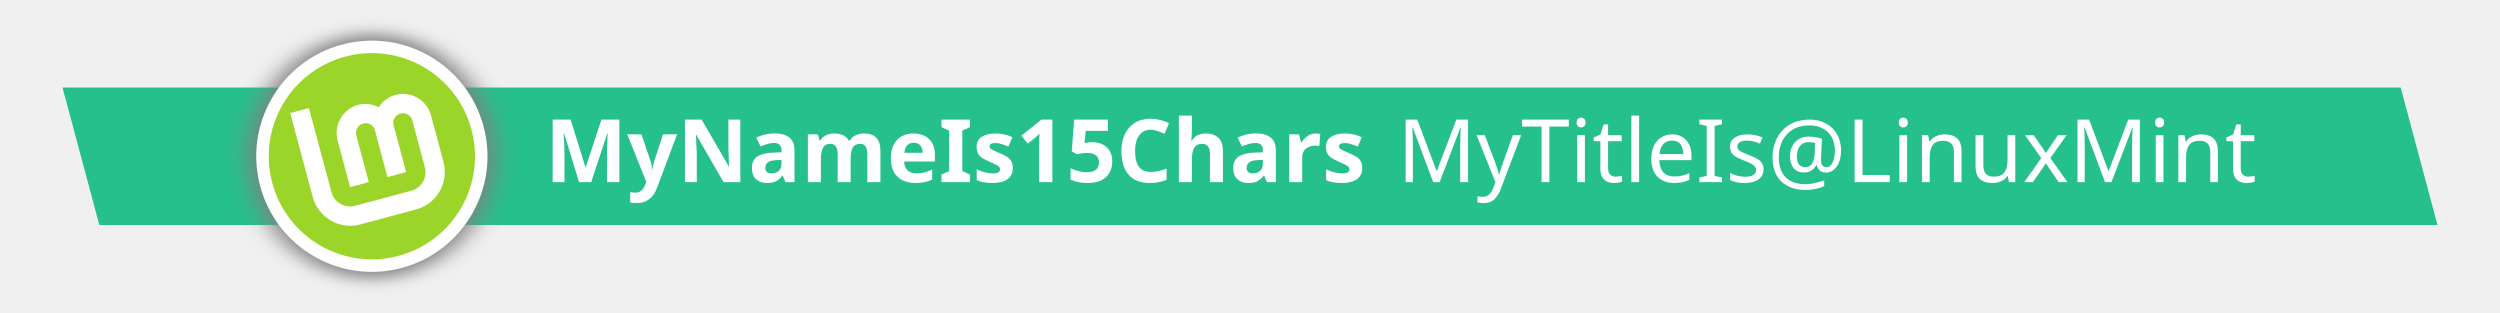
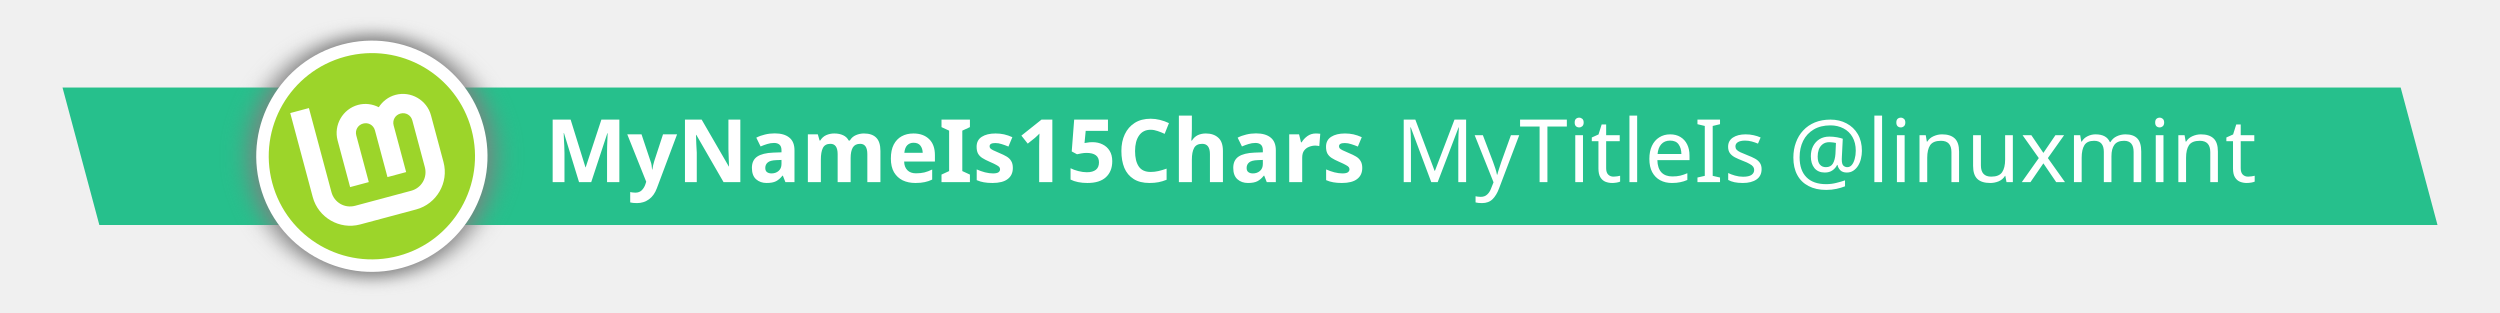
<svg xmlns="http://www.w3.org/2000/svg" width="400" height="50" viewBox="0 0 400 50" version="1.1" id="SVGRoot" xml:space="preserve">
  <defs id="defs132">
    <filter style="color-interpolation-filters:sRGB" id="filter4294" x="-0.012" y="-0.109" width="1.025" height="1.218">
      <feFlood flood-opacity="0.502" flood-color="rgb(0,0,0)" result="flood" id="feFlood4284" />
      <feComposite in="flood" in2="SourceGraphic" operator="in" result="composite1" id="feComposite4286" />
      <feGaussianBlur in="composite1" stdDeviation="2" result="blur" id="feGaussianBlur4288" />
      <feOffset dx="0" dy="0" result="offset" id="feOffset4290" />
      <feComposite in="offset" in2="offset" operator="atop" result="composite2" id="feComposite4292" />
    </filter>
    <filter style="color-interpolation-filters:sRGB" id="filter3763" x="-0.135" y="-0.135" width="1.27" height="1.27">
      <feGaussianBlur stdDeviation="1.665" id="feGaussianBlur3765" />
    </filter>
  </defs>
  <g id="layer3" style="display:inline" />
  <g id="layer1" style="display:inline">
    <path id="background-bar" style="fill:#26c08c;stroke-width:1;stroke-opacity:0.25;fill-opacity:1" d="M 10,14 H 384.105 L 390,36 H 15.895 Z" />
    <g id="logo-halo" transform="rotate(-15,59.5,25)" style="display:inline">
      <circle style="fill:#808080;fill-opacity:1;stroke:#808080;stroke-width:2;stroke-miterlimit:4;stroke-dasharray:none;stroke-opacity:1;filter:url(#filter3763)" id="circle-shadow" cx="59.5" cy="25" r="18.5" />
      <circle style="fill:#ffffff;fill-opacity:1;stroke:none;stroke-width:0;stroke-miterlimit:4;stroke-dasharray:none" id="halo" cx="59.5" cy="25" r="18.5" />
      <circle style="fill:#9cd52a;fill-opacity:1;stroke:none;stroke-width:0;stroke-miterlimit:4;stroke-dasharray:none" id="background-circle" cx="59.5" cy="25" r="16.5" />
      <path style="color:#000000;fill:#ffffff;fill-opacity:1;stroke:none;stroke-width:0;stroke-dasharray:none" d="m 48.672,14.945 v 13.922 c 0,3.399 2.789,6.188 6.188,6.188 h 9.281 c 3.399,0 6.188,-2.789 6.188,-6.188 v -7.734 c 0,-2.545 -2.096,-4.641 -4.641,-4.641 -1.189,0 -2.269,0.47 -3.094,1.217 -0.825,-0.747 -1.905,-1.217 -3.094,-1.217 -2.545,0 -4.641,2.096 -4.641,4.641 v 7.734 h 3.094 v -7.734 c 0,-0.873 0.674,-1.547 1.547,-1.547 0.873,0 1.547,0.674 1.547,1.547 v 7.734 h 3.094 v -7.734 c 0,-0.873 0.674,-1.547 1.547,-1.547 0.873,0 1.547,0.674 1.547,1.547 v 7.734 c 0,1.727 -1.367,3.094 -3.094,3.094 h -9.281 c -1.727,0 -3.094,-1.367 -3.094,-3.094 V 14.945 Z" id="Lm-path" />
    </g>
  </g>
  <g id="layer2" style="display:inline">
    <text xml:space="preserve" style="font-weight:500;font-size:14px;font-family:Ubuntu;-inkscape-font-specification:'Ubuntu Medium';opacity:1;fill:#808080;fill-opacity:1;stroke-opacity:0.25" x="87.16" y="29.137" id="name">
      <tspan id="tspan4818" x="87.16" y="29.137" style="font-style:normal;font-variant:normal;font-weight:bold;font-stretch:normal;font-family:Ubuntu;-inkscape-font-specification:'Ubuntu Bold';fill:#ffffff;fill-opacity:1">MyNameIs15Chars</tspan>
    </text>
    <text xml:space="preserve" style="font-style:normal;font-variant:normal;font-weight:bold;font-stretch:normal;font-size:14px;font-family:Ubuntu;-inkscape-font-specification:'Ubuntu Bold';opacity:1;fill:#ffffff;fill-opacity:1;stroke-opacity:0.25" x="379.252" y="29.137" id="function">
-       <tspan id="tspan4974" x="379.252" y="29.137" style="font-style:normal;font-variant:normal;font-weight:normal;font-stretch:normal;font-family:Ubuntu;-inkscape-font-specification:Ubuntu;text-align:end;text-anchor:end">MyTitleIs@LinuxMint</tspan>
+       <tspan id="tspan4974" x="379.252" y="29.137" style="font-style:normal;font-variant:normal;font-weight:normal;font-stretch:normal;font-family:Ubuntu;-inkscape-font-specification:Ubuntu;text-align:end;text-anchor:end">MyTitleIs @linuxmint</tspan>
    </text>
  </g>
</svg>
